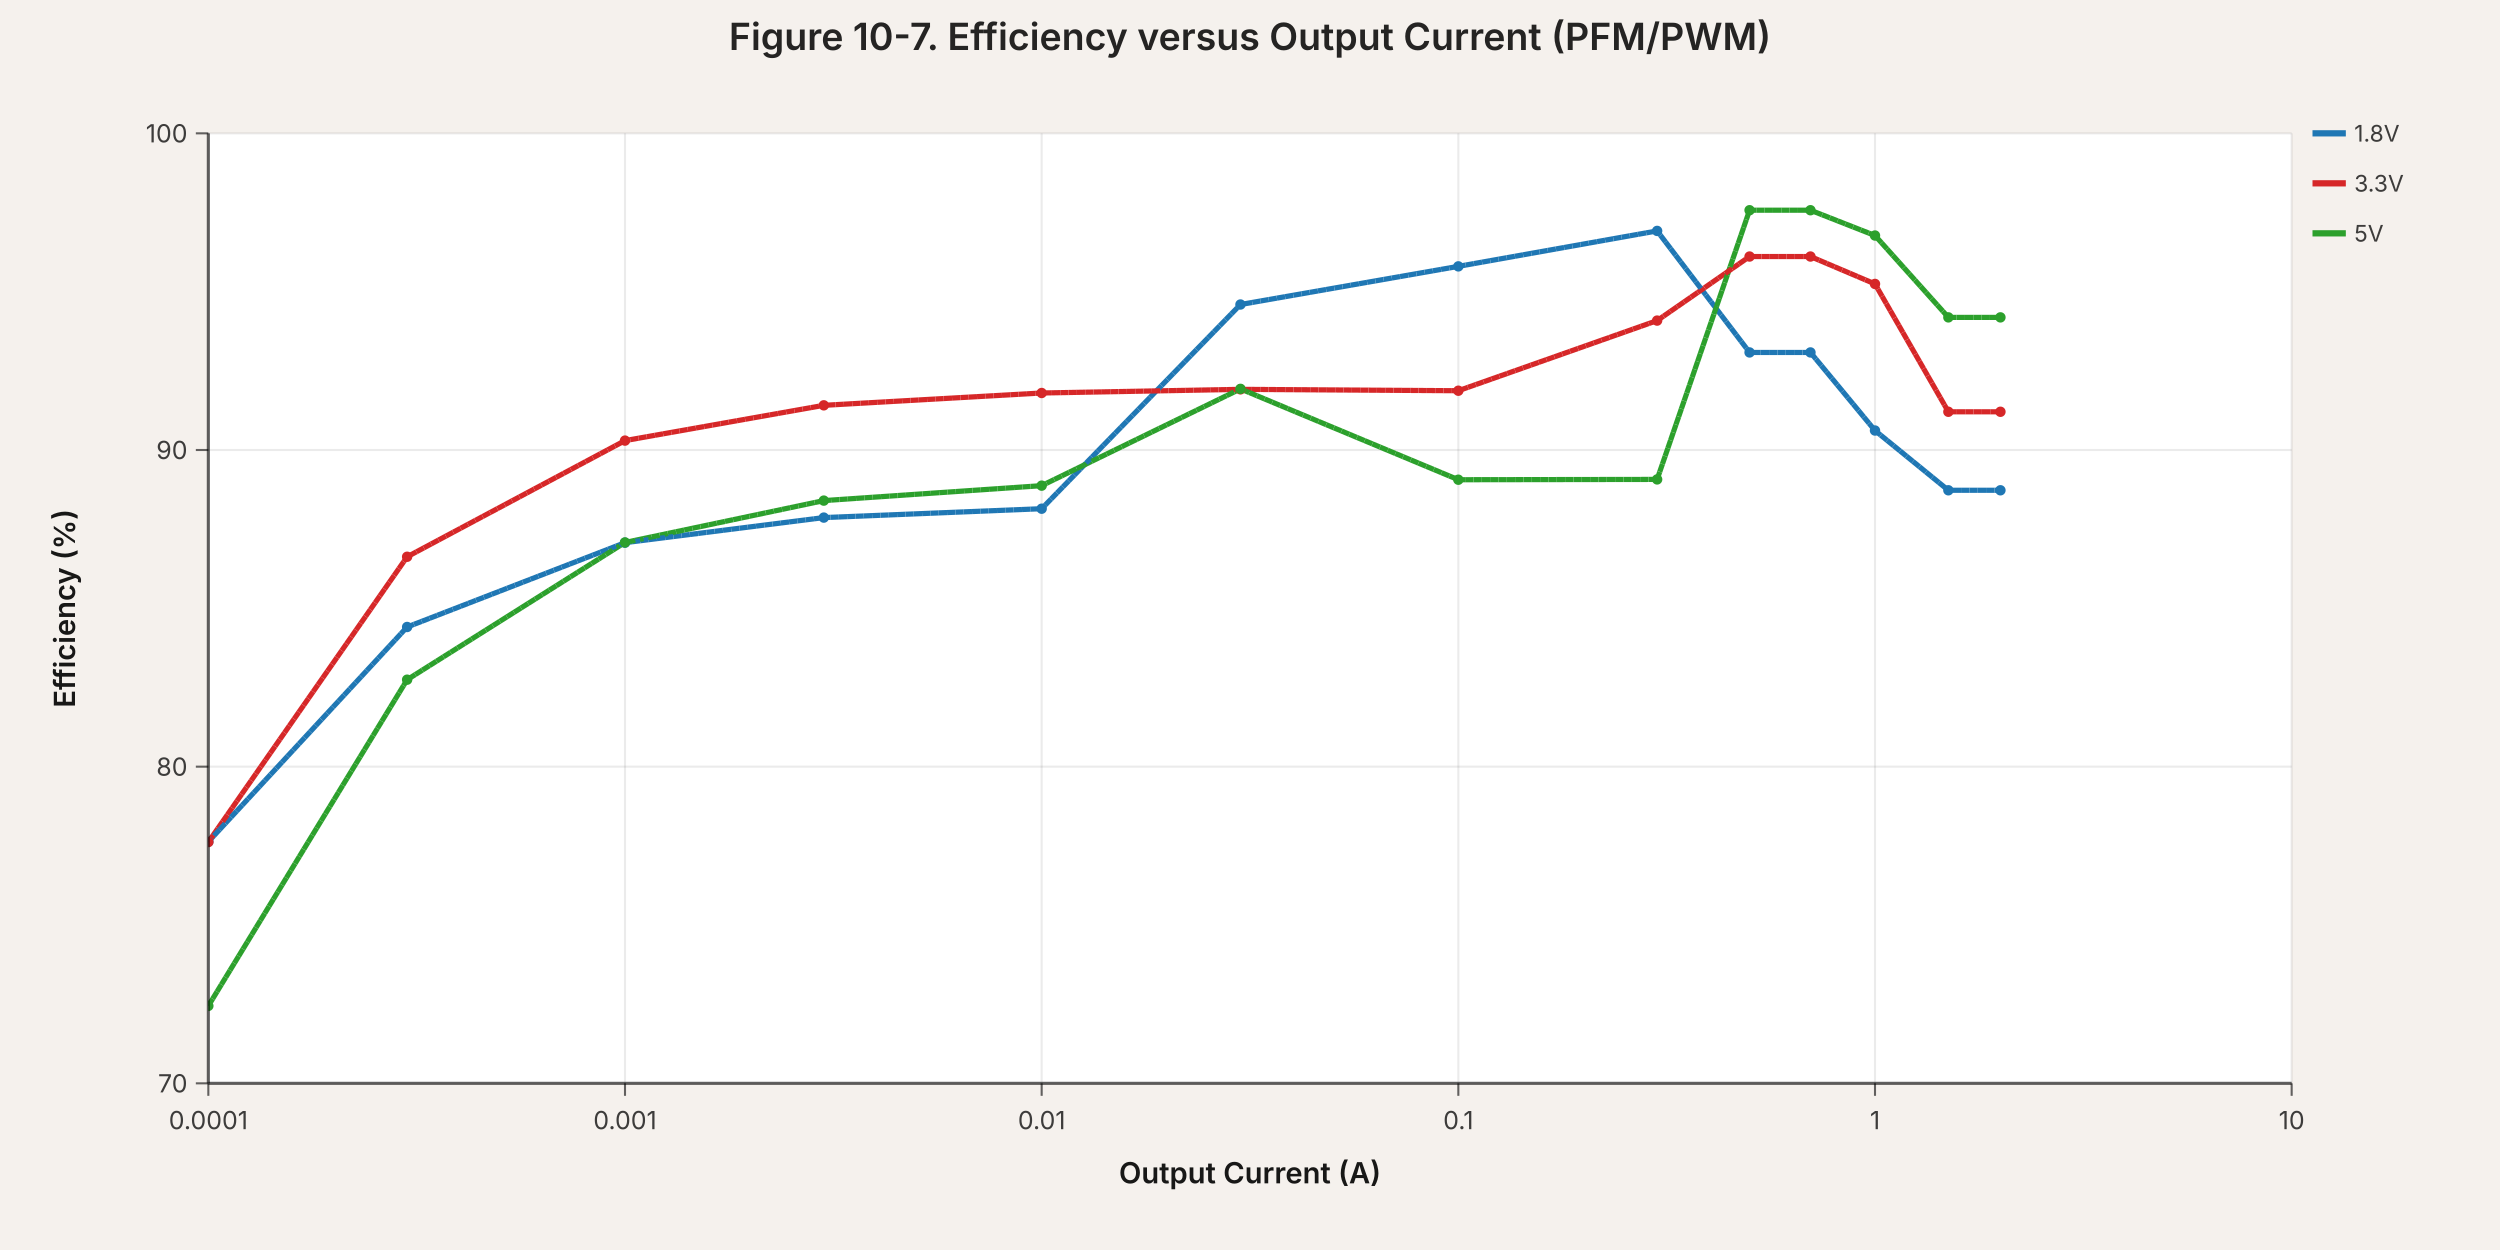
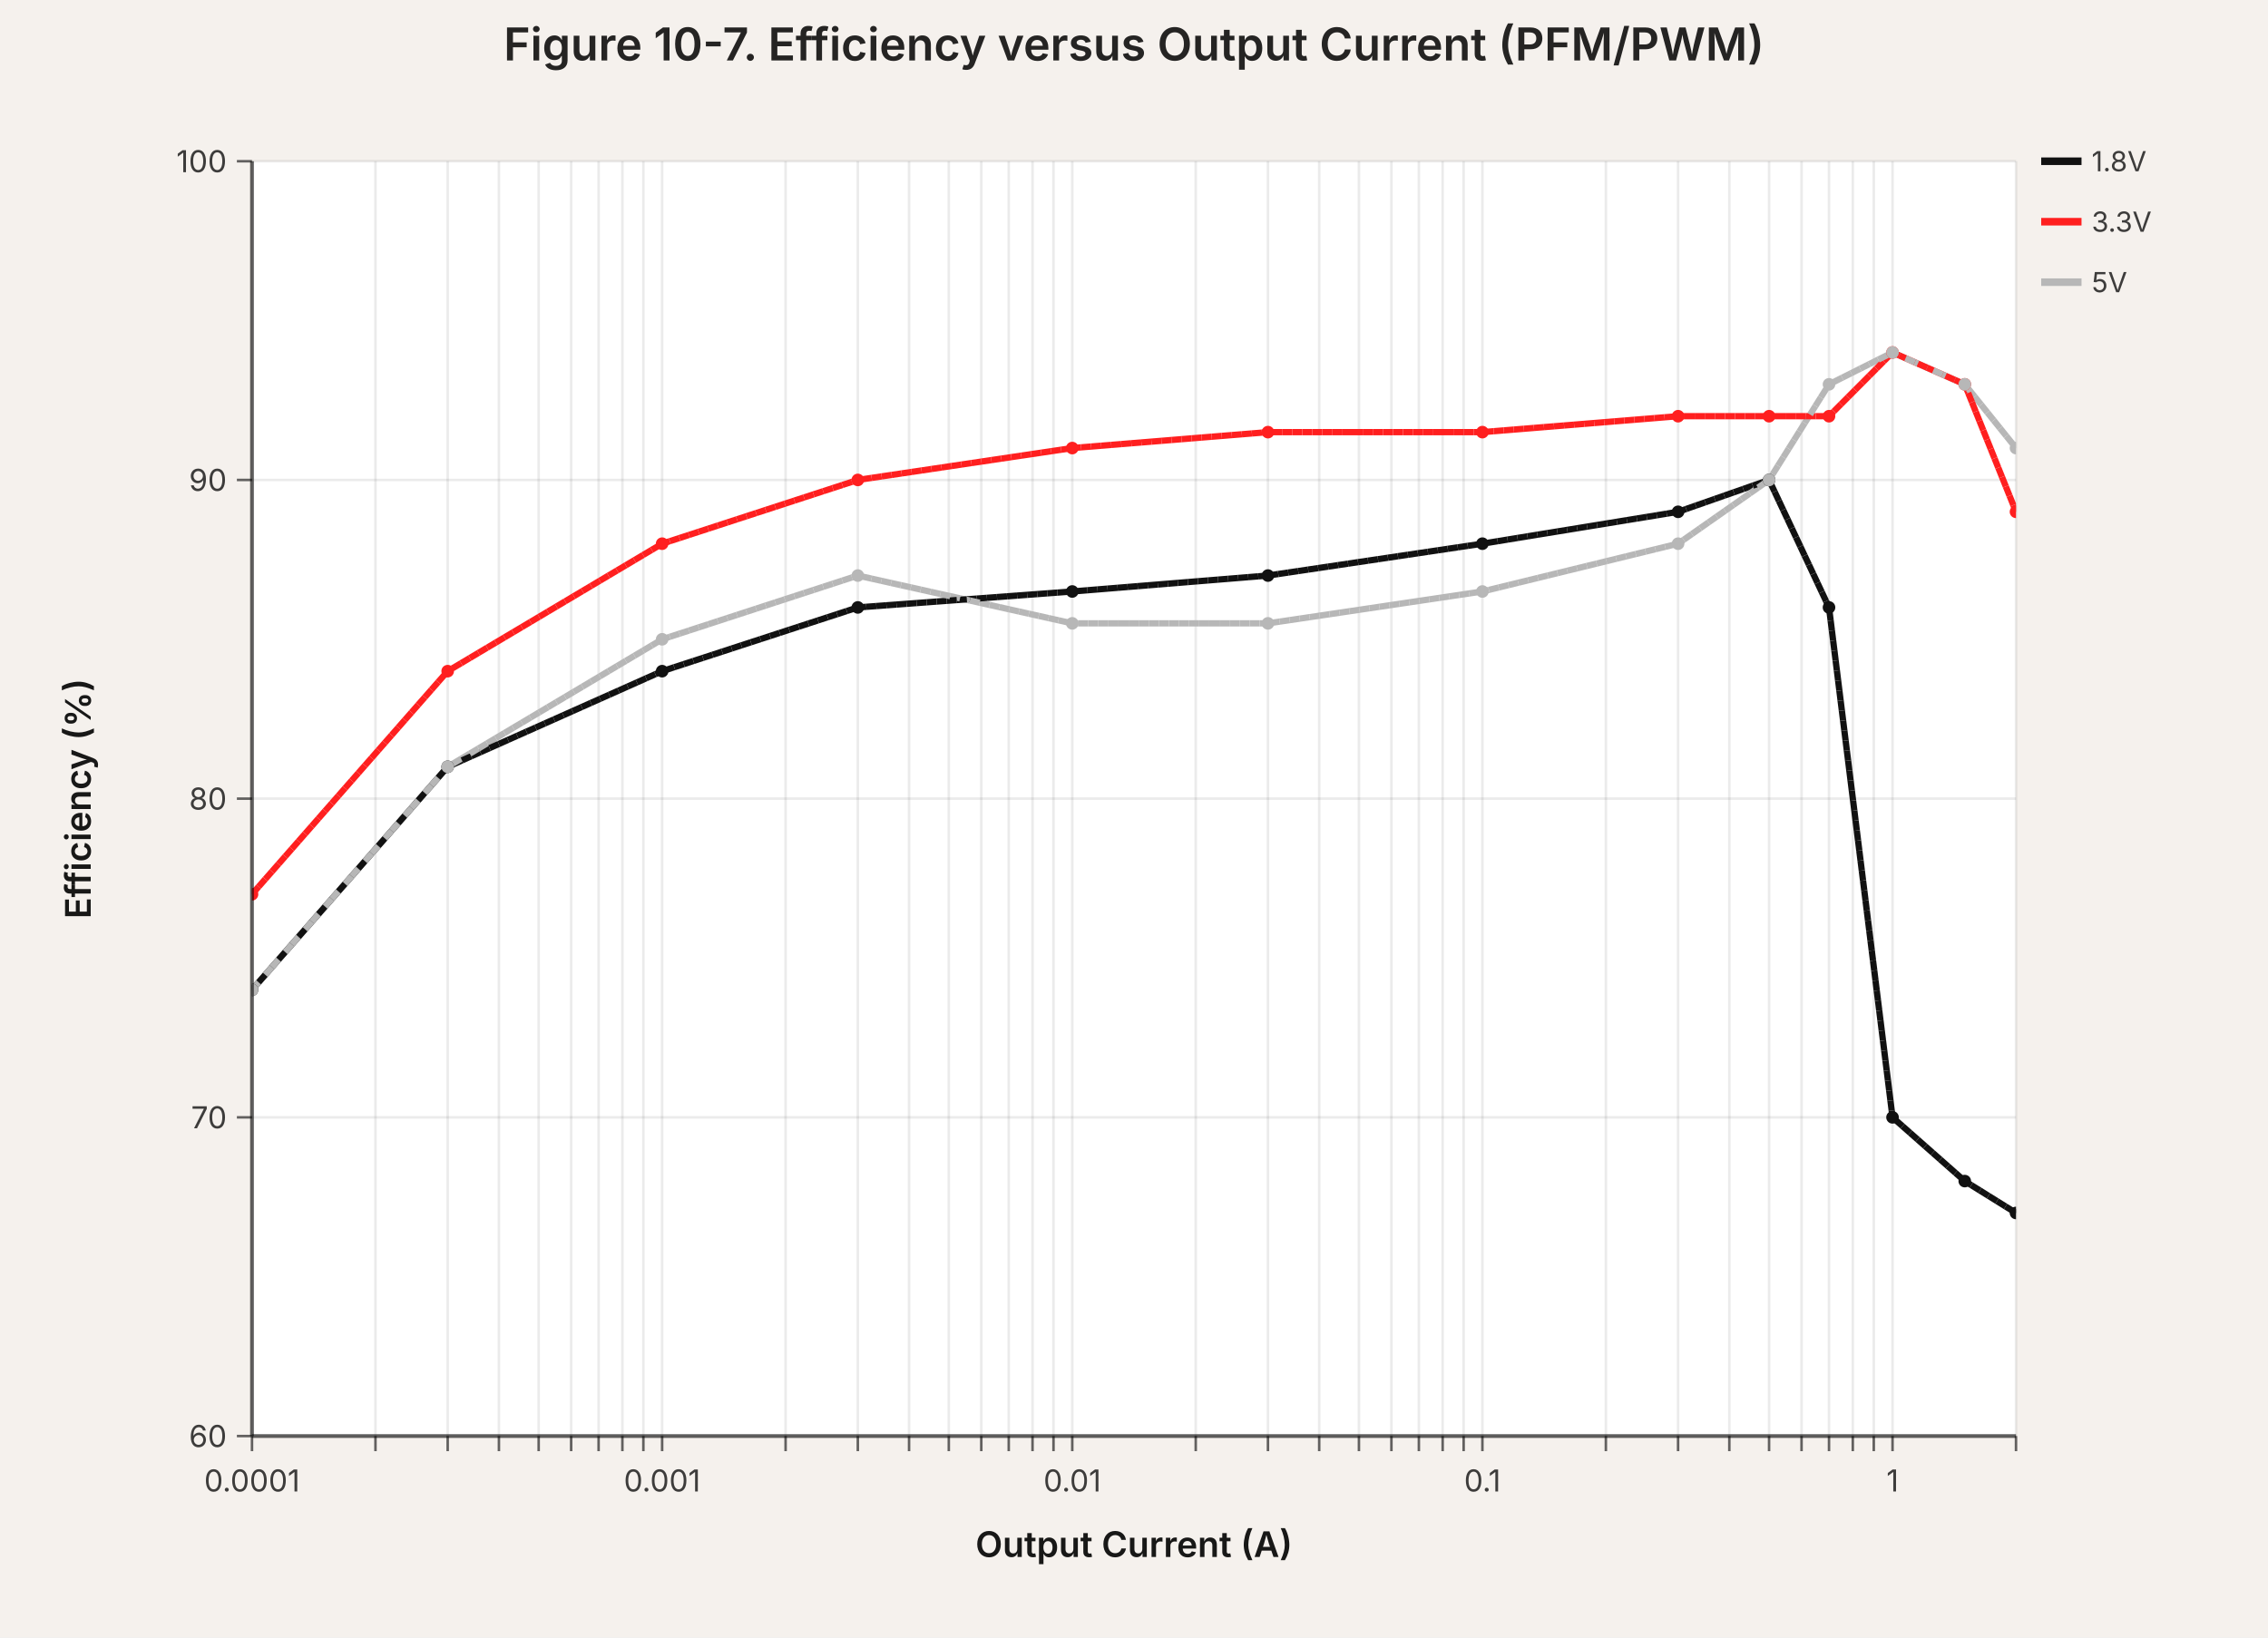
- <svg xmlns="http://www.w3.org/2000/svg" width="1200" height="600" style="background-color: rgb(245, 241, 237)" viewBox="0 0 1200 600" data-simulation-experiment-id="simulation_experiment_0" data-simulation-experiment-name="Figure 10-7. Efficiency versus Output Current (PFM/PWM)">
+ <svg xmlns="http://www.w3.org/2000/svg" width="900" height="650" style="background-color: rgb(245, 241, 237)" viewBox="0 0 900 650" data-simulation-experiment-id="simulation_experiment_0" data-simulation-experiment-name="Figure 10-7. Efficiency versus Output Current (PFM/PWM)" data-software-used-string="@tscircuit/core@0.0.1561">
  <style>
:root { color-scheme: light; }
svg { font-family: 'Inter', 'Helvetica Neue', Arial, sans-serif; }
.background { fill: rgb(245, 241, 237); }
.plot-background { fill: #ffffff; }
.grid-line { stroke: rgba(0, 0, 0, 0.08); stroke-width: 1; }
.axis { stroke: rgba(0, 0, 0, 0.6); stroke-width: 1.5; }
.axis-tick { stroke: rgba(0, 0, 0, 0.6); stroke-width: 1; }
.axis-label { fill: rgba(0, 0, 0, 0.75); font-size: 12px; }
.axis-title { fill: rgba(0, 0, 0, 0.9); font-size: 14px; font-weight: 600; }
.legend-label { fill: rgba(0, 0, 0, 0.75); font-size: 11px; }
.legend-line { stroke-width: 3; }
.scope-channel-card { fill: #ffffff; stroke: rgba(0, 0, 0, 0.22); stroke-width: 1; }
.scope-channel-header-text { fill: #ffffff; font-size: 14px; font-weight: 700; }
.scope-channel-detail { fill: rgba(0, 0, 0, 0.42); font-size: 14px; }
.simulation-line { fill: none; stroke-width: 2.5; }
.simulation-point { stroke-width: 0; }
.chart-title { fill: rgba(0, 0, 0, 0.85); font-size: 18px; font-weight: 600; }
</style>
-   <rect class="background" x="0" y="0" width="1200" height="600" />
+   <rect class="background" x="0" y="0" width="900" height="650" />
  <defs>
    <clipPath id="simulation-graph-simulation_experiment_0">
-       <rect x="100" y="64" width="1000" height="456" />
+       <rect x="100" y="64" width="700" height="506" />
    </clipPath>
  </defs>
-   <rect class="plot-background" x="100" y="64" width="1000" height="456" />
+   <rect class="plot-background" x="100" y="64" width="700" height="506" />
  <g class="grid">
-     <line class="grid-line grid-line-x" x1="100" y1="64" x2="100" y2="520" />
-     <line class="grid-line grid-line-x" x1="300" y1="64" x2="300" y2="520" />
-     <line class="grid-line grid-line-x" x1="500" y1="64" x2="500" y2="520" />
-     <line class="grid-line grid-line-x" x1="700" y1="64" x2="700" y2="520" />
-     <line class="grid-line grid-line-x" x1="900" y1="64" x2="900" y2="520" />
-     <line class="grid-line grid-line-x" x1="1100" y1="64" x2="1100" y2="520" />
-     <line class="grid-line grid-line-y" x1="100" y1="520" x2="1100" y2="520" />
-     <line class="grid-line grid-line-y" x1="100" y1="368" x2="1100" y2="368" />
-     <line class="grid-line grid-line-y" x1="100" y1="216" x2="1100" y2="216" />
-     <line class="grid-line grid-line-y" x1="100" y1="64" x2="1100" y2="64" />
+     <line class="grid-line grid-line-x" x1="100" y1="64" x2="100" y2="570" />
+     <line class="grid-line grid-line-x" x1="148.993" y1="64" x2="148.993" y2="570" />
+     <line class="grid-line grid-line-x" x1="177.652" y1="64" x2="177.652" y2="570" />
+     <line class="grid-line grid-line-x" x1="197.986" y1="64" x2="197.986" y2="570" />
+     <line class="grid-line grid-line-x" x1="213.759" y1="64" x2="213.759" y2="570" />
+     <line class="grid-line grid-line-x" x1="226.645" y1="64" x2="226.645" y2="570" />
+     <line class="grid-line grid-line-x" x1="237.541" y1="64" x2="237.541" y2="570" />
+     <line class="grid-line grid-line-x" x1="246.979" y1="64" x2="246.979" y2="570" />
+     <line class="grid-line grid-line-x" x1="255.305" y1="64" x2="255.305" y2="570" />
+     <line class="grid-line grid-line-x" x1="262.752" y1="64" x2="262.752" y2="570" />
+     <line class="grid-line grid-line-x" x1="311.745" y1="64" x2="311.745" y2="570" />
+     <line class="grid-line grid-line-x" x1="340.404" y1="64" x2="340.404" y2="570" />
+     <line class="grid-line grid-line-x" x1="360.738" y1="64" x2="360.738" y2="570" />
+     <line class="grid-line grid-line-x" x1="376.51" y1="64" x2="376.51" y2="570" />
+     <line class="grid-line grid-line-x" x1="389.397" y1="64" x2="389.397" y2="570" />
+     <line class="grid-line grid-line-x" x1="400.293" y1="64" x2="400.293" y2="570" />
+     <line class="grid-line grid-line-x" x1="409.731" y1="64" x2="409.731" y2="570" />
+     <line class="grid-line grid-line-x" x1="418.056" y1="64" x2="418.056" y2="570" />
+     <line class="grid-line grid-line-x" x1="425.503" y1="64" x2="425.503" y2="570" />
+     <line class="grid-line grid-line-x" x1="474.497" y1="64" x2="474.497" y2="570" />
+     <line class="grid-line grid-line-x" x1="503.156" y1="64" x2="503.156" y2="570" />
+     <line class="grid-line grid-line-x" x1="523.49" y1="64" x2="523.49" y2="570" />
+     <line class="grid-line grid-line-x" x1="539.262" y1="64" x2="539.262" y2="570" />
+     <line class="grid-line grid-line-x" x1="552.149" y1="64" x2="552.149" y2="570" />
+     <line class="grid-line grid-line-x" x1="563.045" y1="64" x2="563.045" y2="570" />
+     <line class="grid-line grid-line-x" x1="572.483" y1="64" x2="572.483" y2="570" />
+     <line class="grid-line grid-line-x" x1="580.808" y1="64" x2="580.808" y2="570" />
+     <line class="grid-line grid-line-x" x1="588.255" y1="64" x2="588.255" y2="570" />
+     <line class="grid-line grid-line-x" x1="637.248" y1="64" x2="637.248" y2="570" />
+     <line class="grid-line grid-line-x" x1="665.907" y1="64" x2="665.907" y2="570" />
+     <line class="grid-line grid-line-x" x1="686.241" y1="64" x2="686.241" y2="570" />
+     <line class="grid-line grid-line-x" x1="702.014" y1="64" x2="702.014" y2="570" />
+     <line class="grid-line grid-line-x" x1="714.901" y1="64" x2="714.901" y2="570" />
+     <line class="grid-line grid-line-x" x1="725.796" y1="64" x2="725.796" y2="570" />
+     <line class="grid-line grid-line-x" x1="735.235" y1="64" x2="735.235" y2="570" />
+     <line class="grid-line grid-line-x" x1="743.56" y1="64" x2="743.56" y2="570" />
+     <line class="grid-line grid-line-x" x1="751.007" y1="64" x2="751.007" y2="570" />
+     <line class="grid-line grid-line-x" x1="800" y1="64" x2="800" y2="570" />
+     <line class="grid-line grid-line-y" x1="100" y1="570" x2="800" y2="570" />
+     <line class="grid-line grid-line-y" x1="100" y1="443.5" x2="800" y2="443.5" />
+     <line class="grid-line grid-line-y" x1="100" y1="317" x2="800" y2="317" />
+     <line class="grid-line grid-line-y" x1="100" y1="190.5" x2="800" y2="190.5" />
+     <line class="grid-line grid-line-y" x1="100" y1="64" x2="800" y2="64" />
  </g>
  <g class="data-series">
-     <path class="simulation-line" d="M 100 404.044 L 195.424 300.954 L 300 260.485 L 395.424 248.445 L 500 244.182 L 595.424 146.165 L 700 127.859 L 795.424 110.84 L 839.794 169.171 L 869.02 169.171 L 900 206.651 L 935.218 235.337 L 960.206 235.337" stroke="#1f77b4" clip-path="url(#simulation-graph-simulation_experiment_0)" data-simulation-transient-voltage-graph-id="simulation_measurement_result_0_0" stroke-dasharray="4 8" stroke-dashoffset="0" />
-     <path class="simulation-line" d="M 100 404.191 L 195.424 267.248 L 300 211.491 L 395.424 194.56 L 500 188.64 L 595.424 186.889 L 700 187.548 L 795.424 153.884 L 839.794 123.133 L 869.02 123.133 L 900 136.291 L 935.218 197.651 L 960.206 197.651" stroke="#d62728" clip-path="url(#simulation-graph-simulation_experiment_0)" data-simulation-transient-voltage-graph-id="simulation_measurement_result_0_1" stroke-dasharray="4 8" stroke-dashoffset="4" />
-     <path class="simulation-line" d="M 100 482.839 L 195.424 326.251 L 300 260.383 L 395.424 240.292 L 500 233.116 L 595.424 186.661 L 700 230.269 L 795.424 230.118 L 839.794 100.907 L 869.02 100.907 L 900 113.053 L 935.218 152.341 L 960.206 152.341" stroke="#2ca02c" clip-path="url(#simulation-graph-simulation_experiment_0)" data-simulation-transient-voltage-graph-id="simulation_measurement_result_0_2" stroke-dasharray="4 8" stroke-dashoffset="8" />
-     <path class="simulation-line" d="M 100 404.044 L 195.424 300.954 L 300 260.485 L 395.424 248.445 L 500 244.182 L 595.424 146.165 L 700 127.859 L 795.424 110.84 L 839.794 169.171 L 869.02 169.171 L 900 206.651 L 935.218 235.337 L 960.206 235.337" stroke="#1f77b4" clip-path="url(#simulation-graph-simulation_experiment_0)" data-simulation-transient-voltage-graph-id="simulation_measurement_result_0_0" stroke-dasharray="4 8" stroke-dashoffset="4" />
-     <path class="simulation-line" d="M 100 404.191 L 195.424 267.248 L 300 211.491 L 395.424 194.56 L 500 188.64 L 595.424 186.889 L 700 187.548 L 795.424 153.884 L 839.794 123.133 L 869.02 123.133 L 900 136.291 L 935.218 197.651 L 960.206 197.651" stroke="#d62728" clip-path="url(#simulation-graph-simulation_experiment_0)" data-simulation-transient-voltage-graph-id="simulation_measurement_result_0_1" stroke-dasharray="4 8" stroke-dashoffset="8" />
-     <path class="simulation-line" d="M 100 482.839 L 195.424 326.251 L 300 260.383 L 395.424 240.292 L 500 233.116 L 595.424 186.661 L 700 230.269 L 795.424 230.118 L 839.794 100.907 L 869.02 100.907 L 900 113.053 L 935.218 152.341 L 960.206 152.341" stroke="#2ca02c" clip-path="url(#simulation-graph-simulation_experiment_0)" data-simulation-transient-voltage-graph-id="simulation_measurement_result_0_2" stroke-dasharray="4 8" stroke-dashoffset="0" />
-     <path class="simulation-line" d="M 100 404.044 L 195.424 300.954 L 300 260.485 L 395.424 248.445 L 500 244.182 L 595.424 146.165 L 700 127.859 L 795.424 110.84 L 839.794 169.171 L 869.02 169.171 L 900 206.651 L 935.218 235.337 L 960.206 235.337" stroke="#1f77b4" clip-path="url(#simulation-graph-simulation_experiment_0)" data-simulation-transient-voltage-graph-id="simulation_measurement_result_0_0" stroke-dasharray="4 8" stroke-dashoffset="8" />
-     <path class="simulation-line" d="M 100 404.191 L 195.424 267.248 L 300 211.491 L 395.424 194.56 L 500 188.64 L 595.424 186.889 L 700 187.548 L 795.424 153.884 L 839.794 123.133 L 869.02 123.133 L 900 136.291 L 935.218 197.651 L 960.206 197.651" stroke="#d62728" clip-path="url(#simulation-graph-simulation_experiment_0)" data-simulation-transient-voltage-graph-id="simulation_measurement_result_0_1" stroke-dasharray="4 8" stroke-dashoffset="0" />
-     <path class="simulation-line" d="M 100 482.839 L 195.424 326.251 L 300 260.383 L 395.424 240.292 L 500 233.116 L 595.424 186.661 L 700 230.269 L 795.424 230.118 L 839.794 100.907 L 869.02 100.907 L 900 113.053 L 935.218 152.341 L 960.206 152.341" stroke="#2ca02c" clip-path="url(#simulation-graph-simulation_experiment_0)" data-simulation-transient-voltage-graph-id="simulation_measurement_result_0_2" stroke-dasharray="4 8" stroke-dashoffset="4" />
-     <circle class="simulation-point" cx="100" cy="404.044" r="2.5" fill="#1f77b4" clip-path="url(#simulation-graph-simulation_experiment_0)" />
-     <circle class="simulation-point" cx="195.424" cy="300.954" r="2.5" fill="#1f77b4" clip-path="url(#simulation-graph-simulation_experiment_0)" />
-     <circle class="simulation-point" cx="300" cy="260.485" r="2.5" fill="#1f77b4" clip-path="url(#simulation-graph-simulation_experiment_0)" />
-     <circle class="simulation-point" cx="395.424" cy="248.445" r="2.5" fill="#1f77b4" clip-path="url(#simulation-graph-simulation_experiment_0)" />
-     <circle class="simulation-point" cx="500" cy="244.182" r="2.5" fill="#1f77b4" clip-path="url(#simulation-graph-simulation_experiment_0)" />
-     <circle class="simulation-point" cx="595.424" cy="146.165" r="2.5" fill="#1f77b4" clip-path="url(#simulation-graph-simulation_experiment_0)" />
-     <circle class="simulation-point" cx="700" cy="127.859" r="2.5" fill="#1f77b4" clip-path="url(#simulation-graph-simulation_experiment_0)" />
-     <circle class="simulation-point" cx="795.424" cy="110.84" r="2.5" fill="#1f77b4" clip-path="url(#simulation-graph-simulation_experiment_0)" />
-     <circle class="simulation-point" cx="839.794" cy="169.171" r="2.5" fill="#1f77b4" clip-path="url(#simulation-graph-simulation_experiment_0)" />
-     <circle class="simulation-point" cx="869.02" cy="169.171" r="2.5" fill="#1f77b4" clip-path="url(#simulation-graph-simulation_experiment_0)" />
-     <circle class="simulation-point" cx="900" cy="206.651" r="2.5" fill="#1f77b4" clip-path="url(#simulation-graph-simulation_experiment_0)" />
-     <circle class="simulation-point" cx="935.218" cy="235.337" r="2.5" fill="#1f77b4" clip-path="url(#simulation-graph-simulation_experiment_0)" />
-     <circle class="simulation-point" cx="960.206" cy="235.337" r="2.5" fill="#1f77b4" clip-path="url(#simulation-graph-simulation_experiment_0)" />
-     <circle class="simulation-point" cx="100" cy="404.191" r="2.5" fill="#d62728" clip-path="url(#simulation-graph-simulation_experiment_0)" />
-     <circle class="simulation-point" cx="195.424" cy="267.248" r="2.5" fill="#d62728" clip-path="url(#simulation-graph-simulation_experiment_0)" />
-     <circle class="simulation-point" cx="300" cy="211.491" r="2.5" fill="#d62728" clip-path="url(#simulation-graph-simulation_experiment_0)" />
-     <circle class="simulation-point" cx="395.424" cy="194.56" r="2.5" fill="#d62728" clip-path="url(#simulation-graph-simulation_experiment_0)" />
-     <circle class="simulation-point" cx="500" cy="188.64" r="2.5" fill="#d62728" clip-path="url(#simulation-graph-simulation_experiment_0)" />
-     <circle class="simulation-point" cx="595.424" cy="186.889" r="2.5" fill="#d62728" clip-path="url(#simulation-graph-simulation_experiment_0)" />
-     <circle class="simulation-point" cx="700" cy="187.548" r="2.5" fill="#d62728" clip-path="url(#simulation-graph-simulation_experiment_0)" />
-     <circle class="simulation-point" cx="795.424" cy="153.884" r="2.5" fill="#d62728" clip-path="url(#simulation-graph-simulation_experiment_0)" />
-     <circle class="simulation-point" cx="839.794" cy="123.133" r="2.5" fill="#d62728" clip-path="url(#simulation-graph-simulation_experiment_0)" />
-     <circle class="simulation-point" cx="869.02" cy="123.133" r="2.5" fill="#d62728" clip-path="url(#simulation-graph-simulation_experiment_0)" />
-     <circle class="simulation-point" cx="900" cy="136.291" r="2.5" fill="#d62728" clip-path="url(#simulation-graph-simulation_experiment_0)" />
-     <circle class="simulation-point" cx="935.218" cy="197.651" r="2.5" fill="#d62728" clip-path="url(#simulation-graph-simulation_experiment_0)" />
-     <circle class="simulation-point" cx="960.206" cy="197.651" r="2.5" fill="#d62728" clip-path="url(#simulation-graph-simulation_experiment_0)" />
-     <circle class="simulation-point" cx="100" cy="482.839" r="2.5" fill="#2ca02c" clip-path="url(#simulation-graph-simulation_experiment_0)" />
-     <circle class="simulation-point" cx="195.424" cy="326.251" r="2.5" fill="#2ca02c" clip-path="url(#simulation-graph-simulation_experiment_0)" />
-     <circle class="simulation-point" cx="300" cy="260.383" r="2.5" fill="#2ca02c" clip-path="url(#simulation-graph-simulation_experiment_0)" />
-     <circle class="simulation-point" cx="395.424" cy="240.292" r="2.5" fill="#2ca02c" clip-path="url(#simulation-graph-simulation_experiment_0)" />
-     <circle class="simulation-point" cx="500" cy="233.116" r="2.5" fill="#2ca02c" clip-path="url(#simulation-graph-simulation_experiment_0)" />
-     <circle class="simulation-point" cx="595.424" cy="186.661" r="2.5" fill="#2ca02c" clip-path="url(#simulation-graph-simulation_experiment_0)" />
-     <circle class="simulation-point" cx="700" cy="230.269" r="2.5" fill="#2ca02c" clip-path="url(#simulation-graph-simulation_experiment_0)" />
-     <circle class="simulation-point" cx="795.424" cy="230.118" r="2.5" fill="#2ca02c" clip-path="url(#simulation-graph-simulation_experiment_0)" />
-     <circle class="simulation-point" cx="839.794" cy="100.907" r="2.5" fill="#2ca02c" clip-path="url(#simulation-graph-simulation_experiment_0)" />
-     <circle class="simulation-point" cx="869.02" cy="100.907" r="2.5" fill="#2ca02c" clip-path="url(#simulation-graph-simulation_experiment_0)" />
-     <circle class="simulation-point" cx="900" cy="113.053" r="2.5" fill="#2ca02c" clip-path="url(#simulation-graph-simulation_experiment_0)" />
-     <circle class="simulation-point" cx="935.218" cy="152.341" r="2.5" fill="#2ca02c" clip-path="url(#simulation-graph-simulation_experiment_0)" />
-     <circle class="simulation-point" cx="960.206" cy="152.341" r="2.5" fill="#2ca02c" clip-path="url(#simulation-graph-simulation_experiment_0)" />
+     <path class="simulation-line" d="M 100 392.9 L 177.652 304.35 L 262.752 266.4 L 340.404 241.1 L 425.503 234.775 L 503.156 228.45 L 588.255 215.8 L 665.907 203.15 L 702.014 190.5 L 725.796 241.1 L 751.007 443.5 L 779.666 468.8 L 800 481.45" stroke="#111111" clip-path="url(#simulation-graph-simulation_experiment_0)" data-simulation-transient-voltage-graph-id="simulation_measurement_result_0_0" stroke-dasharray="4 8" stroke-dashoffset="0" />
+     <path class="simulation-line" d="M 100 354.95 L 177.652 266.4 L 262.752 215.8 L 340.404 190.5 L 425.503 177.85 L 503.156 171.525 L 588.255 171.525 L 665.907 165.2 L 702.014 165.2 L 725.796 165.2 L 751.007 139.9 L 779.666 152.55 L 800 203.15" stroke="#ff1f1f" clip-path="url(#simulation-graph-simulation_experiment_0)" data-simulation-transient-voltage-graph-id="simulation_measurement_result_0_1" stroke-dasharray="4 8" stroke-dashoffset="4" />
+     <path class="simulation-line" d="M 100 392.9 L 177.652 304.35 L 262.752 253.75 L 340.404 228.45 L 425.503 247.425 L 503.156 247.425 L 588.255 234.775 L 665.907 215.8 L 702.014 190.5 L 725.796 152.55 L 751.007 139.9 L 779.666 152.55 L 800 177.85" stroke="#b7b7b7" clip-path="url(#simulation-graph-simulation_experiment_0)" data-simulation-transient-voltage-graph-id="simulation_measurement_result_0_2" stroke-dasharray="4 8" stroke-dashoffset="8" />
+     <path class="simulation-line" d="M 100 392.9 L 177.652 304.35 L 262.752 266.4 L 340.404 241.1 L 425.503 234.775 L 503.156 228.45 L 588.255 215.8 L 665.907 203.15 L 702.014 190.5 L 725.796 241.1 L 751.007 443.5 L 779.666 468.8 L 800 481.45" stroke="#111111" clip-path="url(#simulation-graph-simulation_experiment_0)" data-simulation-transient-voltage-graph-id="simulation_measurement_result_0_0" stroke-dasharray="4 8" stroke-dashoffset="4" />
+     <path class="simulation-line" d="M 100 354.95 L 177.652 266.4 L 262.752 215.8 L 340.404 190.5 L 425.503 177.85 L 503.156 171.525 L 588.255 171.525 L 665.907 165.2 L 702.014 165.2 L 725.796 165.2 L 751.007 139.9 L 779.666 152.55 L 800 203.15" stroke="#ff1f1f" clip-path="url(#simulation-graph-simulation_experiment_0)" data-simulation-transient-voltage-graph-id="simulation_measurement_result_0_1" stroke-dasharray="4 8" stroke-dashoffset="8" />
+     <path class="simulation-line" d="M 100 392.9 L 177.652 304.35 L 262.752 253.75 L 340.404 228.45 L 425.503 247.425 L 503.156 247.425 L 588.255 234.775 L 665.907 215.8 L 702.014 190.5 L 725.796 152.55 L 751.007 139.9 L 779.666 152.55 L 800 177.85" stroke="#b7b7b7" clip-path="url(#simulation-graph-simulation_experiment_0)" data-simulation-transient-voltage-graph-id="simulation_measurement_result_0_2" stroke-dasharray="4 8" stroke-dashoffset="0" />
+     <path class="simulation-line" d="M 100 392.9 L 177.652 304.35 L 262.752 266.4 L 340.404 241.1 L 425.503 234.775 L 503.156 228.45 L 588.255 215.8 L 665.907 203.15 L 702.014 190.5 L 725.796 241.1 L 751.007 443.5 L 779.666 468.8 L 800 481.45" stroke="#111111" clip-path="url(#simulation-graph-simulation_experiment_0)" data-simulation-transient-voltage-graph-id="simulation_measurement_result_0_0" stroke-dasharray="4 8" stroke-dashoffset="8" />
+     <path class="simulation-line" d="M 100 354.95 L 177.652 266.4 L 262.752 215.8 L 340.404 190.5 L 425.503 177.85 L 503.156 171.525 L 588.255 171.525 L 665.907 165.2 L 702.014 165.2 L 725.796 165.2 L 751.007 139.9 L 779.666 152.55 L 800 203.15" stroke="#ff1f1f" clip-path="url(#simulation-graph-simulation_experiment_0)" data-simulation-transient-voltage-graph-id="simulation_measurement_result_0_1" stroke-dasharray="4 8" stroke-dashoffset="0" />
+     <path class="simulation-line" d="M 100 392.9 L 177.652 304.35 L 262.752 253.75 L 340.404 228.45 L 425.503 247.425 L 503.156 247.425 L 588.255 234.775 L 665.907 215.8 L 702.014 190.5 L 725.796 152.55 L 751.007 139.9 L 779.666 152.55 L 800 177.85" stroke="#b7b7b7" clip-path="url(#simulation-graph-simulation_experiment_0)" data-simulation-transient-voltage-graph-id="simulation_measurement_result_0_2" stroke-dasharray="4 8" stroke-dashoffset="4" />
+     <circle class="simulation-point" cx="100" cy="392.9" r="2.5" fill="#111111" clip-path="url(#simulation-graph-simulation_experiment_0)" />
+     <circle class="simulation-point" cx="177.652" cy="304.35" r="2.5" fill="#111111" clip-path="url(#simulation-graph-simulation_experiment_0)" />
+     <circle class="simulation-point" cx="262.752" cy="266.4" r="2.5" fill="#111111" clip-path="url(#simulation-graph-simulation_experiment_0)" />
+     <circle class="simulation-point" cx="340.404" cy="241.1" r="2.5" fill="#111111" clip-path="url(#simulation-graph-simulation_experiment_0)" />
+     <circle class="simulation-point" cx="425.503" cy="234.775" r="2.5" fill="#111111" clip-path="url(#simulation-graph-simulation_experiment_0)" />
+     <circle class="simulation-point" cx="503.156" cy="228.45" r="2.5" fill="#111111" clip-path="url(#simulation-graph-simulation_experiment_0)" />
+     <circle class="simulation-point" cx="588.255" cy="215.8" r="2.5" fill="#111111" clip-path="url(#simulation-graph-simulation_experiment_0)" />
+     <circle class="simulation-point" cx="665.907" cy="203.15" r="2.5" fill="#111111" clip-path="url(#simulation-graph-simulation_experiment_0)" />
+     <circle class="simulation-point" cx="702.014" cy="190.5" r="2.5" fill="#111111" clip-path="url(#simulation-graph-simulation_experiment_0)" />
+     <circle class="simulation-point" cx="725.796" cy="241.1" r="2.5" fill="#111111" clip-path="url(#simulation-graph-simulation_experiment_0)" />
+     <circle class="simulation-point" cx="751.007" cy="443.5" r="2.5" fill="#111111" clip-path="url(#simulation-graph-simulation_experiment_0)" />
+     <circle class="simulation-point" cx="779.666" cy="468.8" r="2.5" fill="#111111" clip-path="url(#simulation-graph-simulation_experiment_0)" />
+     <circle class="simulation-point" cx="800" cy="481.45" r="2.5" fill="#111111" clip-path="url(#simulation-graph-simulation_experiment_0)" />
+     <circle class="simulation-point" cx="100" cy="354.95" r="2.5" fill="#ff1f1f" clip-path="url(#simulation-graph-simulation_experiment_0)" />
+     <circle class="simulation-point" cx="177.652" cy="266.4" r="2.5" fill="#ff1f1f" clip-path="url(#simulation-graph-simulation_experiment_0)" />
+     <circle class="simulation-point" cx="262.752" cy="215.8" r="2.5" fill="#ff1f1f" clip-path="url(#simulation-graph-simulation_experiment_0)" />
+     <circle class="simulation-point" cx="340.404" cy="190.5" r="2.5" fill="#ff1f1f" clip-path="url(#simulation-graph-simulation_experiment_0)" />
+     <circle class="simulation-point" cx="425.503" cy="177.85" r="2.5" fill="#ff1f1f" clip-path="url(#simulation-graph-simulation_experiment_0)" />
+     <circle class="simulation-point" cx="503.156" cy="171.525" r="2.5" fill="#ff1f1f" clip-path="url(#simulation-graph-simulation_experiment_0)" />
+     <circle class="simulation-point" cx="588.255" cy="171.525" r="2.5" fill="#ff1f1f" clip-path="url(#simulation-graph-simulation_experiment_0)" />
+     <circle class="simulation-point" cx="665.907" cy="165.2" r="2.5" fill="#ff1f1f" clip-path="url(#simulation-graph-simulation_experiment_0)" />
+     <circle class="simulation-point" cx="702.014" cy="165.2" r="2.5" fill="#ff1f1f" clip-path="url(#simulation-graph-simulation_experiment_0)" />
+     <circle class="simulation-point" cx="725.796" cy="165.2" r="2.5" fill="#ff1f1f" clip-path="url(#simulation-graph-simulation_experiment_0)" />
+     <circle class="simulation-point" cx="751.007" cy="139.9" r="2.5" fill="#ff1f1f" clip-path="url(#simulation-graph-simulation_experiment_0)" />
+     <circle class="simulation-point" cx="779.666" cy="152.55" r="2.5" fill="#ff1f1f" clip-path="url(#simulation-graph-simulation_experiment_0)" />
+     <circle class="simulation-point" cx="800" cy="203.15" r="2.5" fill="#ff1f1f" clip-path="url(#simulation-graph-simulation_experiment_0)" />
+     <circle class="simulation-point" cx="100" cy="392.9" r="2.5" fill="#b7b7b7" clip-path="url(#simulation-graph-simulation_experiment_0)" />
+     <circle class="simulation-point" cx="177.652" cy="304.35" r="2.5" fill="#b7b7b7" clip-path="url(#simulation-graph-simulation_experiment_0)" />
+     <circle class="simulation-point" cx="262.752" cy="253.75" r="2.5" fill="#b7b7b7" clip-path="url(#simulation-graph-simulation_experiment_0)" />
+     <circle class="simulation-point" cx="340.404" cy="228.45" r="2.5" fill="#b7b7b7" clip-path="url(#simulation-graph-simulation_experiment_0)" />
+     <circle class="simulation-point" cx="425.503" cy="247.425" r="2.5" fill="#b7b7b7" clip-path="url(#simulation-graph-simulation_experiment_0)" />
+     <circle class="simulation-point" cx="503.156" cy="247.425" r="2.5" fill="#b7b7b7" clip-path="url(#simulation-graph-simulation_experiment_0)" />
+     <circle class="simulation-point" cx="588.255" cy="234.775" r="2.5" fill="#b7b7b7" clip-path="url(#simulation-graph-simulation_experiment_0)" />
+     <circle class="simulation-point" cx="665.907" cy="215.8" r="2.5" fill="#b7b7b7" clip-path="url(#simulation-graph-simulation_experiment_0)" />
+     <circle class="simulation-point" cx="702.014" cy="190.5" r="2.5" fill="#b7b7b7" clip-path="url(#simulation-graph-simulation_experiment_0)" />
+     <circle class="simulation-point" cx="725.796" cy="152.55" r="2.5" fill="#b7b7b7" clip-path="url(#simulation-graph-simulation_experiment_0)" />
+     <circle class="simulation-point" cx="751.007" cy="139.9" r="2.5" fill="#b7b7b7" clip-path="url(#simulation-graph-simulation_experiment_0)" />
+     <circle class="simulation-point" cx="779.666" cy="152.55" r="2.5" fill="#b7b7b7" clip-path="url(#simulation-graph-simulation_experiment_0)" />
+     <circle class="simulation-point" cx="800" cy="177.85" r="2.5" fill="#b7b7b7" clip-path="url(#simulation-graph-simulation_experiment_0)" />
  </g>
  <g class="axes">
-     <line class="axis axis-x" x1="100" y1="520" x2="1100" y2="520" />
-     <line class="axis axis-y" x1="100" y1="64" x2="100" y2="520" />
-     <line class="axis-tick axis-tick-x" x1="100" y1="520" x2="100" y2="526" />
-     <text class="axis-label axis-label-x" x="100" y="542" text-anchor="middle">0.0001</text>
-     <line class="axis-tick axis-tick-x" x1="300" y1="520" x2="300" y2="526" />
-     <text class="axis-label axis-label-x" x="300" y="542" text-anchor="middle">0.001</text>
-     <line class="axis-tick axis-tick-x" x1="500" y1="520" x2="500" y2="526" />
-     <text class="axis-label axis-label-x" x="500" y="542" text-anchor="middle">0.01</text>
-     <line class="axis-tick axis-tick-x" x1="700" y1="520" x2="700" y2="526" />
-     <text class="axis-label axis-label-x" x="700" y="542" text-anchor="middle">0.1</text>
-     <line class="axis-tick axis-tick-x" x1="900" y1="520" x2="900" y2="526" />
-     <text class="axis-label axis-label-x" x="900" y="542" text-anchor="middle">1</text>
-     <line class="axis-tick axis-tick-x" x1="1100" y1="520" x2="1100" y2="526" />
-     <text class="axis-label axis-label-x" x="1100" y="542" text-anchor="middle">10</text>
-     <line class="axis-tick axis-tick-y" x1="94" y1="520" x2="100" y2="520" />
-     <text class="axis-label axis-label-y" x="90" y="520" text-anchor="end" dominant-baseline="middle">70</text>
-     <line class="axis-tick axis-tick-y" x1="94" y1="368" x2="100" y2="368" />
-     <text class="axis-label axis-label-y" x="90" y="368" text-anchor="end" dominant-baseline="middle">80</text>
-     <line class="axis-tick axis-tick-y" x1="94" y1="216" x2="100" y2="216" />
-     <text class="axis-label axis-label-y" x="90" y="216" text-anchor="end" dominant-baseline="middle">90</text>
+     <line class="axis axis-x" x1="100" y1="570" x2="800" y2="570" />
+     <line class="axis axis-y" x1="100" y1="64" x2="100" y2="570" />
+     <line class="axis-tick axis-tick-x" x1="100" y1="570" x2="100" y2="576" />
+     <text class="axis-label axis-label-x" x="100" y="592" text-anchor="middle">0.0001</text>
+     <line class="axis-tick axis-tick-x" x1="148.993" y1="570" x2="148.993" y2="576" />
+     <text class="axis-label axis-label-x" x="148.993" y="592" text-anchor="middle" />
+     <line class="axis-tick axis-tick-x" x1="177.652" y1="570" x2="177.652" y2="576" />
+     <text class="axis-label axis-label-x" x="177.652" y="592" text-anchor="middle" />
+     <line class="axis-tick axis-tick-x" x1="197.986" y1="570" x2="197.986" y2="576" />
+     <text class="axis-label axis-label-x" x="197.986" y="592" text-anchor="middle" />
+     <line class="axis-tick axis-tick-x" x1="213.759" y1="570" x2="213.759" y2="576" />
+     <text class="axis-label axis-label-x" x="213.759" y="592" text-anchor="middle" />
+     <line class="axis-tick axis-tick-x" x1="226.645" y1="570" x2="226.645" y2="576" />
+     <text class="axis-label axis-label-x" x="226.645" y="592" text-anchor="middle" />
+     <line class="axis-tick axis-tick-x" x1="237.541" y1="570" x2="237.541" y2="576" />
+     <text class="axis-label axis-label-x" x="237.541" y="592" text-anchor="middle" />
+     <line class="axis-tick axis-tick-x" x1="246.979" y1="570" x2="246.979" y2="576" />
+     <text class="axis-label axis-label-x" x="246.979" y="592" text-anchor="middle" />
+     <line class="axis-tick axis-tick-x" x1="255.305" y1="570" x2="255.305" y2="576" />
+     <text class="axis-label axis-label-x" x="255.305" y="592" text-anchor="middle" />
+     <line class="axis-tick axis-tick-x" x1="262.752" y1="570" x2="262.752" y2="576" />
+     <text class="axis-label axis-label-x" x="262.752" y="592" text-anchor="middle">0.001</text>
+     <line class="axis-tick axis-tick-x" x1="311.745" y1="570" x2="311.745" y2="576" />
+     <text class="axis-label axis-label-x" x="311.745" y="592" text-anchor="middle" />
+     <line class="axis-tick axis-tick-x" x1="340.404" y1="570" x2="340.404" y2="576" />
+     <text class="axis-label axis-label-x" x="340.404" y="592" text-anchor="middle" />
+     <line class="axis-tick axis-tick-x" x1="360.738" y1="570" x2="360.738" y2="576" />
+     <text class="axis-label axis-label-x" x="360.738" y="592" text-anchor="middle" />
+     <line class="axis-tick axis-tick-x" x1="376.51" y1="570" x2="376.51" y2="576" />
+     <text class="axis-label axis-label-x" x="376.51" y="592" text-anchor="middle" />
+     <line class="axis-tick axis-tick-x" x1="389.397" y1="570" x2="389.397" y2="576" />
+     <text class="axis-label axis-label-x" x="389.397" y="592" text-anchor="middle" />
+     <line class="axis-tick axis-tick-x" x1="400.293" y1="570" x2="400.293" y2="576" />
+     <text class="axis-label axis-label-x" x="400.293" y="592" text-anchor="middle" />
+     <line class="axis-tick axis-tick-x" x1="409.731" y1="570" x2="409.731" y2="576" />
+     <text class="axis-label axis-label-x" x="409.731" y="592" text-anchor="middle" />
+     <line class="axis-tick axis-tick-x" x1="418.056" y1="570" x2="418.056" y2="576" />
+     <text class="axis-label axis-label-x" x="418.056" y="592" text-anchor="middle" />
+     <line class="axis-tick axis-tick-x" x1="425.503" y1="570" x2="425.503" y2="576" />
+     <text class="axis-label axis-label-x" x="425.503" y="592" text-anchor="middle">0.01</text>
+     <line class="axis-tick axis-tick-x" x1="474.497" y1="570" x2="474.497" y2="576" />
+     <text class="axis-label axis-label-x" x="474.497" y="592" text-anchor="middle" />
+     <line class="axis-tick axis-tick-x" x1="503.156" y1="570" x2="503.156" y2="576" />
+     <text class="axis-label axis-label-x" x="503.156" y="592" text-anchor="middle" />
+     <line class="axis-tick axis-tick-x" x1="523.49" y1="570" x2="523.49" y2="576" />
+     <text class="axis-label axis-label-x" x="523.49" y="592" text-anchor="middle" />
+     <line class="axis-tick axis-tick-x" x1="539.262" y1="570" x2="539.262" y2="576" />
+     <text class="axis-label axis-label-x" x="539.262" y="592" text-anchor="middle" />
+     <line class="axis-tick axis-tick-x" x1="552.149" y1="570" x2="552.149" y2="576" />
+     <text class="axis-label axis-label-x" x="552.149" y="592" text-anchor="middle" />
+     <line class="axis-tick axis-tick-x" x1="563.045" y1="570" x2="563.045" y2="576" />
+     <text class="axis-label axis-label-x" x="563.045" y="592" text-anchor="middle" />
+     <line class="axis-tick axis-tick-x" x1="572.483" y1="570" x2="572.483" y2="576" />
+     <text class="axis-label axis-label-x" x="572.483" y="592" text-anchor="middle" />
+     <line class="axis-tick axis-tick-x" x1="580.808" y1="570" x2="580.808" y2="576" />
+     <text class="axis-label axis-label-x" x="580.808" y="592" text-anchor="middle" />
+     <line class="axis-tick axis-tick-x" x1="588.255" y1="570" x2="588.255" y2="576" />
+     <text class="axis-label axis-label-x" x="588.255" y="592" text-anchor="middle">0.1</text>
+     <line class="axis-tick axis-tick-x" x1="637.248" y1="570" x2="637.248" y2="576" />
+     <text class="axis-label axis-label-x" x="637.248" y="592" text-anchor="middle" />
+     <line class="axis-tick axis-tick-x" x1="665.907" y1="570" x2="665.907" y2="576" />
+     <text class="axis-label axis-label-x" x="665.907" y="592" text-anchor="middle" />
+     <line class="axis-tick axis-tick-x" x1="686.241" y1="570" x2="686.241" y2="576" />
+     <text class="axis-label axis-label-x" x="686.241" y="592" text-anchor="middle" />
+     <line class="axis-tick axis-tick-x" x1="702.014" y1="570" x2="702.014" y2="576" />
+     <text class="axis-label axis-label-x" x="702.014" y="592" text-anchor="middle" />
+     <line class="axis-tick axis-tick-x" x1="714.901" y1="570" x2="714.901" y2="576" />
+     <text class="axis-label axis-label-x" x="714.901" y="592" text-anchor="middle" />
+     <line class="axis-tick axis-tick-x" x1="725.796" y1="570" x2="725.796" y2="576" />
+     <text class="axis-label axis-label-x" x="725.796" y="592" text-anchor="middle" />
+     <line class="axis-tick axis-tick-x" x1="735.235" y1="570" x2="735.235" y2="576" />
+     <text class="axis-label axis-label-x" x="735.235" y="592" text-anchor="middle" />
+     <line class="axis-tick axis-tick-x" x1="743.56" y1="570" x2="743.56" y2="576" />
+     <text class="axis-label axis-label-x" x="743.56" y="592" text-anchor="middle" />
+     <line class="axis-tick axis-tick-x" x1="751.007" y1="570" x2="751.007" y2="576" />
+     <text class="axis-label axis-label-x" x="751.007" y="592" text-anchor="middle">1</text>
+     <line class="axis-tick axis-tick-x" x1="800" y1="570" x2="800" y2="576" />
+     <text class="axis-label axis-label-x" x="800" y="592" text-anchor="middle" />
+     <line class="axis-tick axis-tick-y" x1="94" y1="570" x2="100" y2="570" />
+     <text class="axis-label axis-label-y" x="90" y="570" text-anchor="end" dominant-baseline="middle">60</text>
+     <line class="axis-tick axis-tick-y" x1="94" y1="443.5" x2="100" y2="443.5" />
+     <text class="axis-label axis-label-y" x="90" y="443.5" text-anchor="end" dominant-baseline="middle">70</text>
+     <line class="axis-tick axis-tick-y" x1="94" y1="317" x2="100" y2="317" />
+     <text class="axis-label axis-label-y" x="90" y="317" text-anchor="end" dominant-baseline="middle">80</text>
+     <line class="axis-tick axis-tick-y" x1="94" y1="190.5" x2="100" y2="190.5" />
+     <text class="axis-label axis-label-y" x="90" y="190.5" text-anchor="end" dominant-baseline="middle">90</text>
    <line class="axis-tick axis-tick-y" x1="94" y1="64" x2="100" y2="64" />
    <text class="axis-label axis-label-y" x="90" y="64" text-anchor="end" dominant-baseline="middle">100</text>
-     <text class="axis-title axis-title-y" x="36" y="292" transform="rotate(-90 36 292)" text-anchor="middle">Efficiency (%)</text>
-     <text class="axis-title axis-title-x" x="600" y="568" text-anchor="middle">Output Current (A)</text>
+     <text class="axis-title axis-title-y" x="36" y="317" transform="rotate(-90 36 317)" text-anchor="middle">Efficiency (%)</text>
+     <text class="axis-title axis-title-x" x="450" y="618" text-anchor="middle">Output Current (A)</text>
  </g>
  <g class="legend">
-     <g class="legend-item" transform="translate(1110 64)">
-       <line class="legend-line" x1="0" y1="0" x2="16" y2="0" stroke="#1f77b4" />
+     <g class="legend-item" transform="translate(810 64)">
+       <line class="legend-line" x1="0" y1="0" x2="16" y2="0" stroke="#111111" />
      <text class="legend-label" x="20" y="0" dominant-baseline="middle">
        <tspan x="20" dy="0">1.8V</tspan>
      </text>
    </g>
-     <g class="legend-item" transform="translate(1110 88)">
-       <line class="legend-line" x1="0" y1="0" x2="16" y2="0" stroke="#d62728" />
+     <g class="legend-item" transform="translate(810 88)">
+       <line class="legend-line" x1="0" y1="0" x2="16" y2="0" stroke="#ff1f1f" />
      <text class="legend-label" x="20" y="0" dominant-baseline="middle">
        <tspan x="20" dy="0">3.3V</tspan>
      </text>
    </g>
-     <g class="legend-item" transform="translate(1110 112)">
-       <line class="legend-line" x1="0" y1="0" x2="16" y2="0" stroke="#2ca02c" />
+     <g class="legend-item" transform="translate(810 112)">
+       <line class="legend-line" x1="0" y1="0" x2="16" y2="0" stroke="#b7b7b7" />
      <text class="legend-label" x="20" y="0" dominant-baseline="middle">
        <tspan x="20" dy="0">5V</tspan>
      </text>
    </g>
  </g>
-   <text class="chart-title" x="600" y="24" text-anchor="middle">Figure 10-7. Efficiency versus Output Current (PFM/PWM)</text>
+   <text class="chart-title" x="450" y="24" text-anchor="middle">Figure 10-7. Efficiency versus Output Current (PFM/PWM)</text>
</svg>
